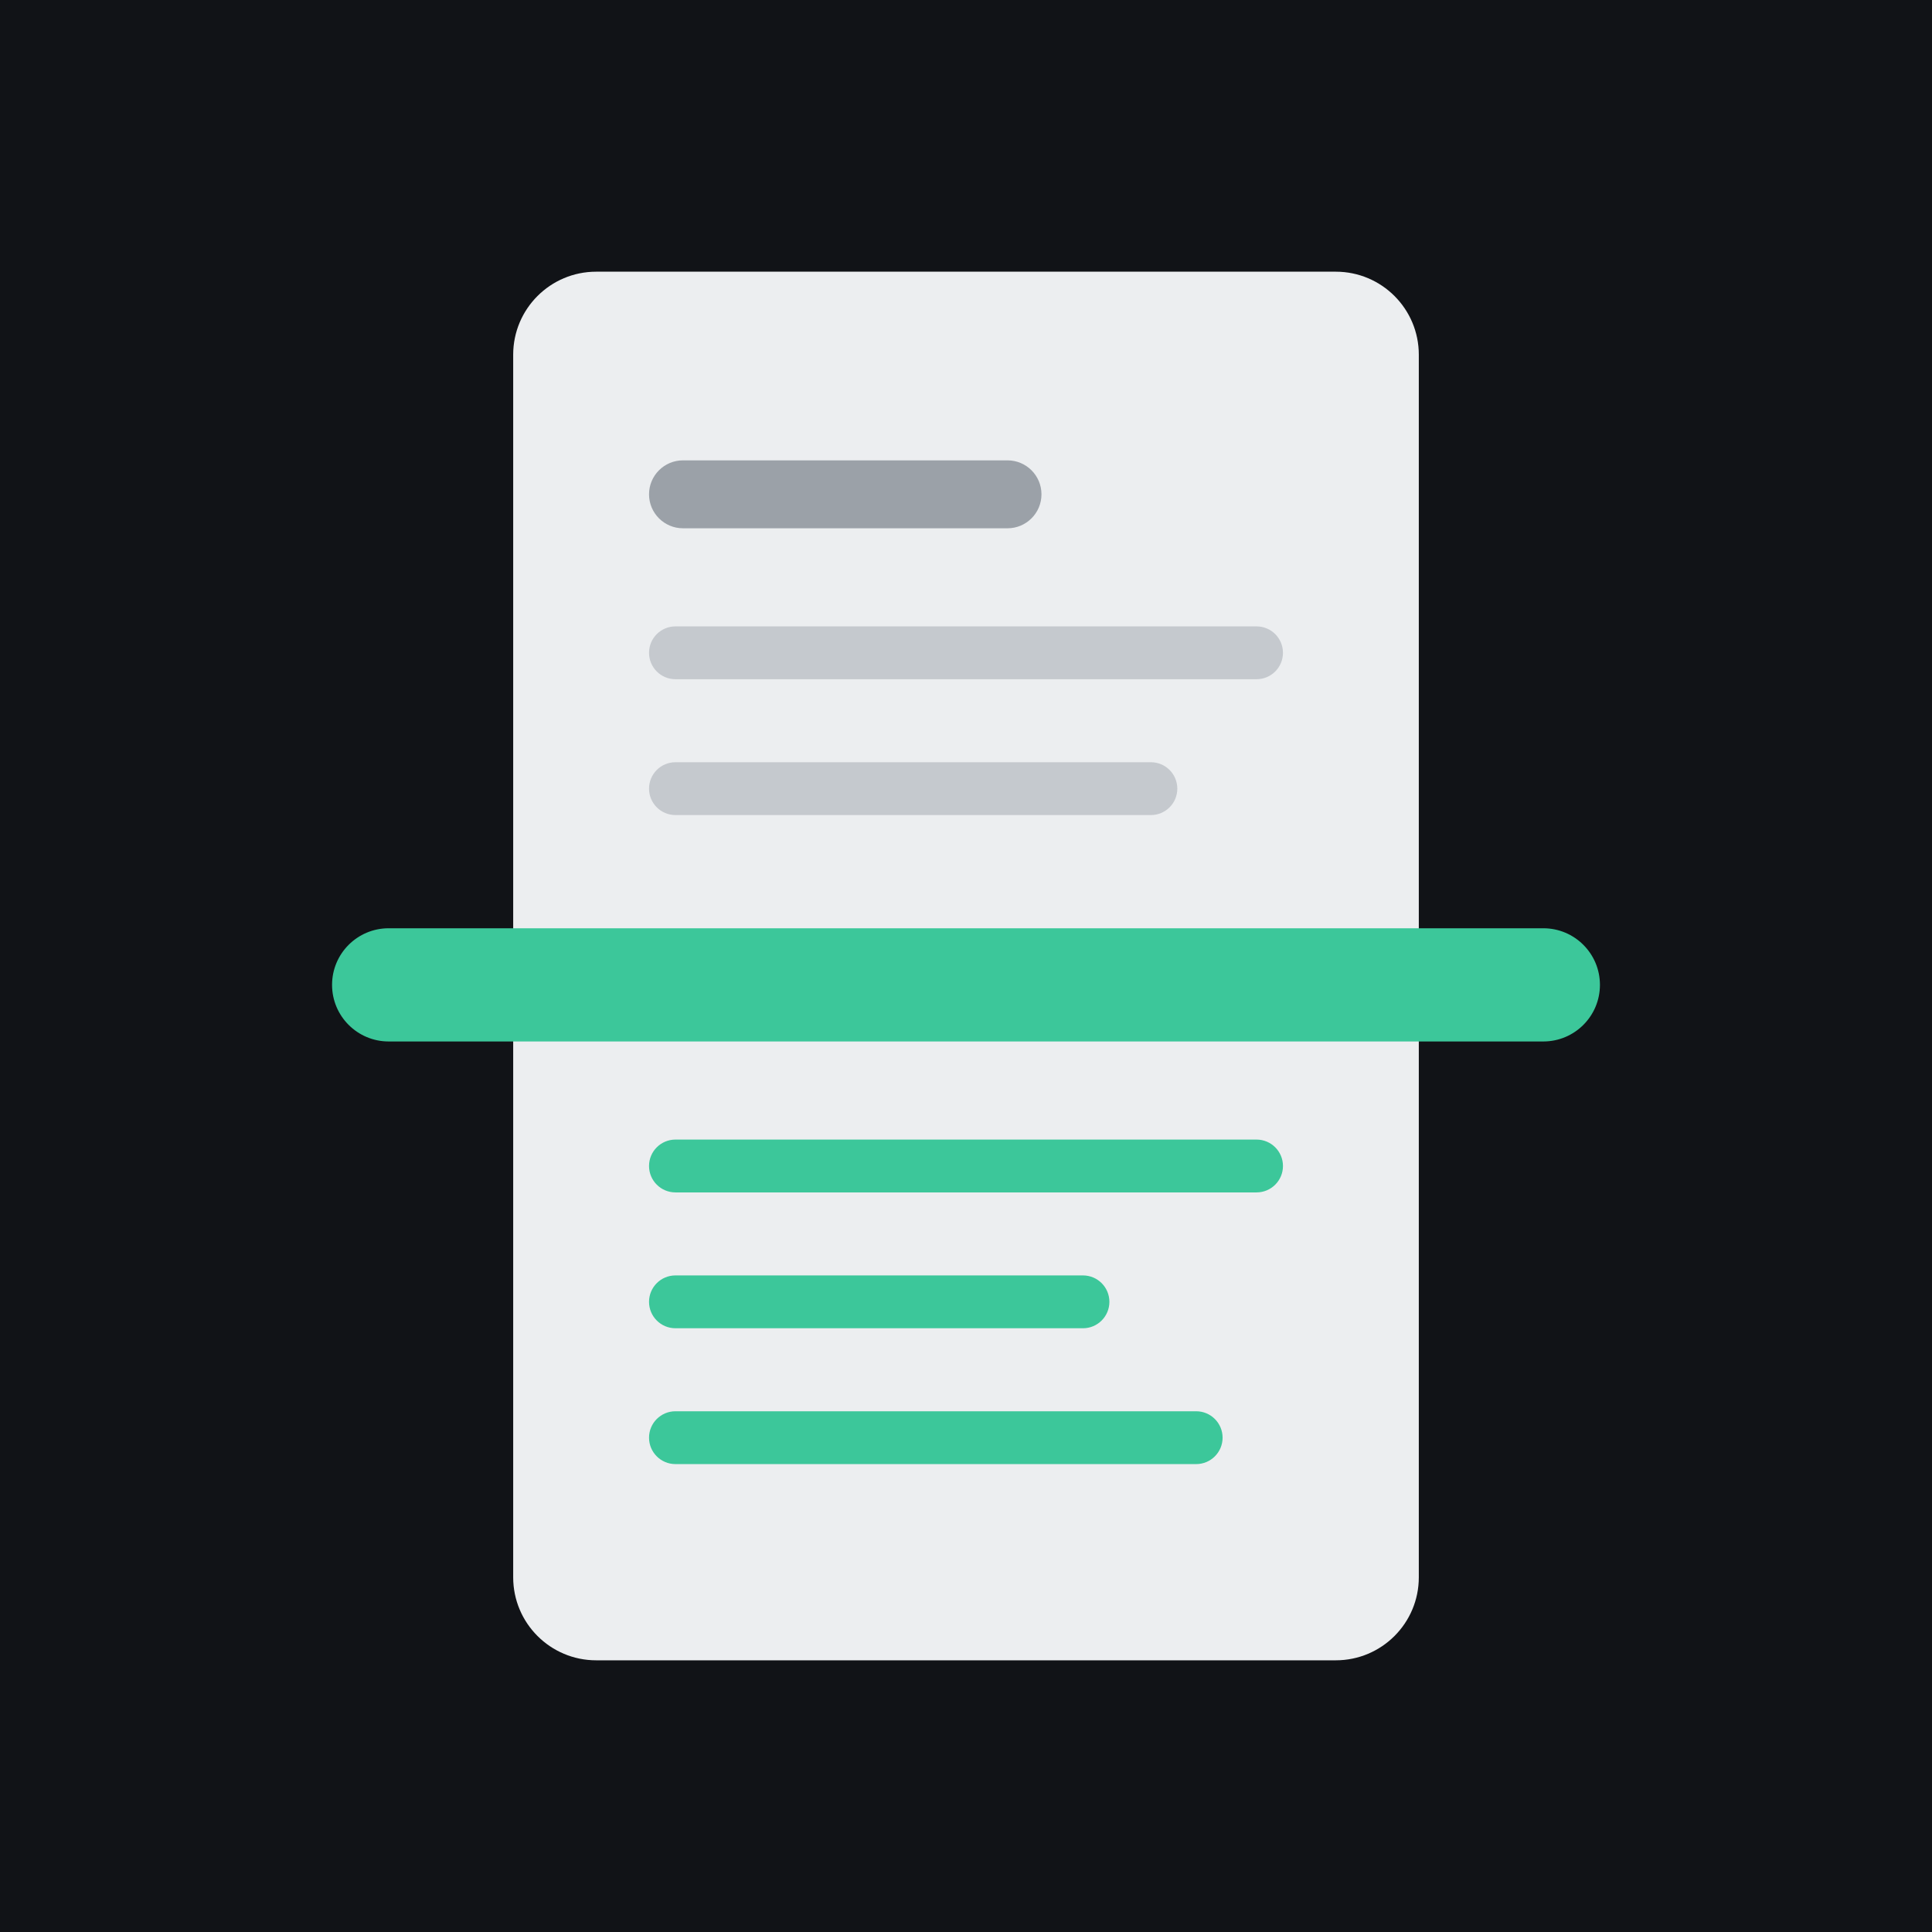
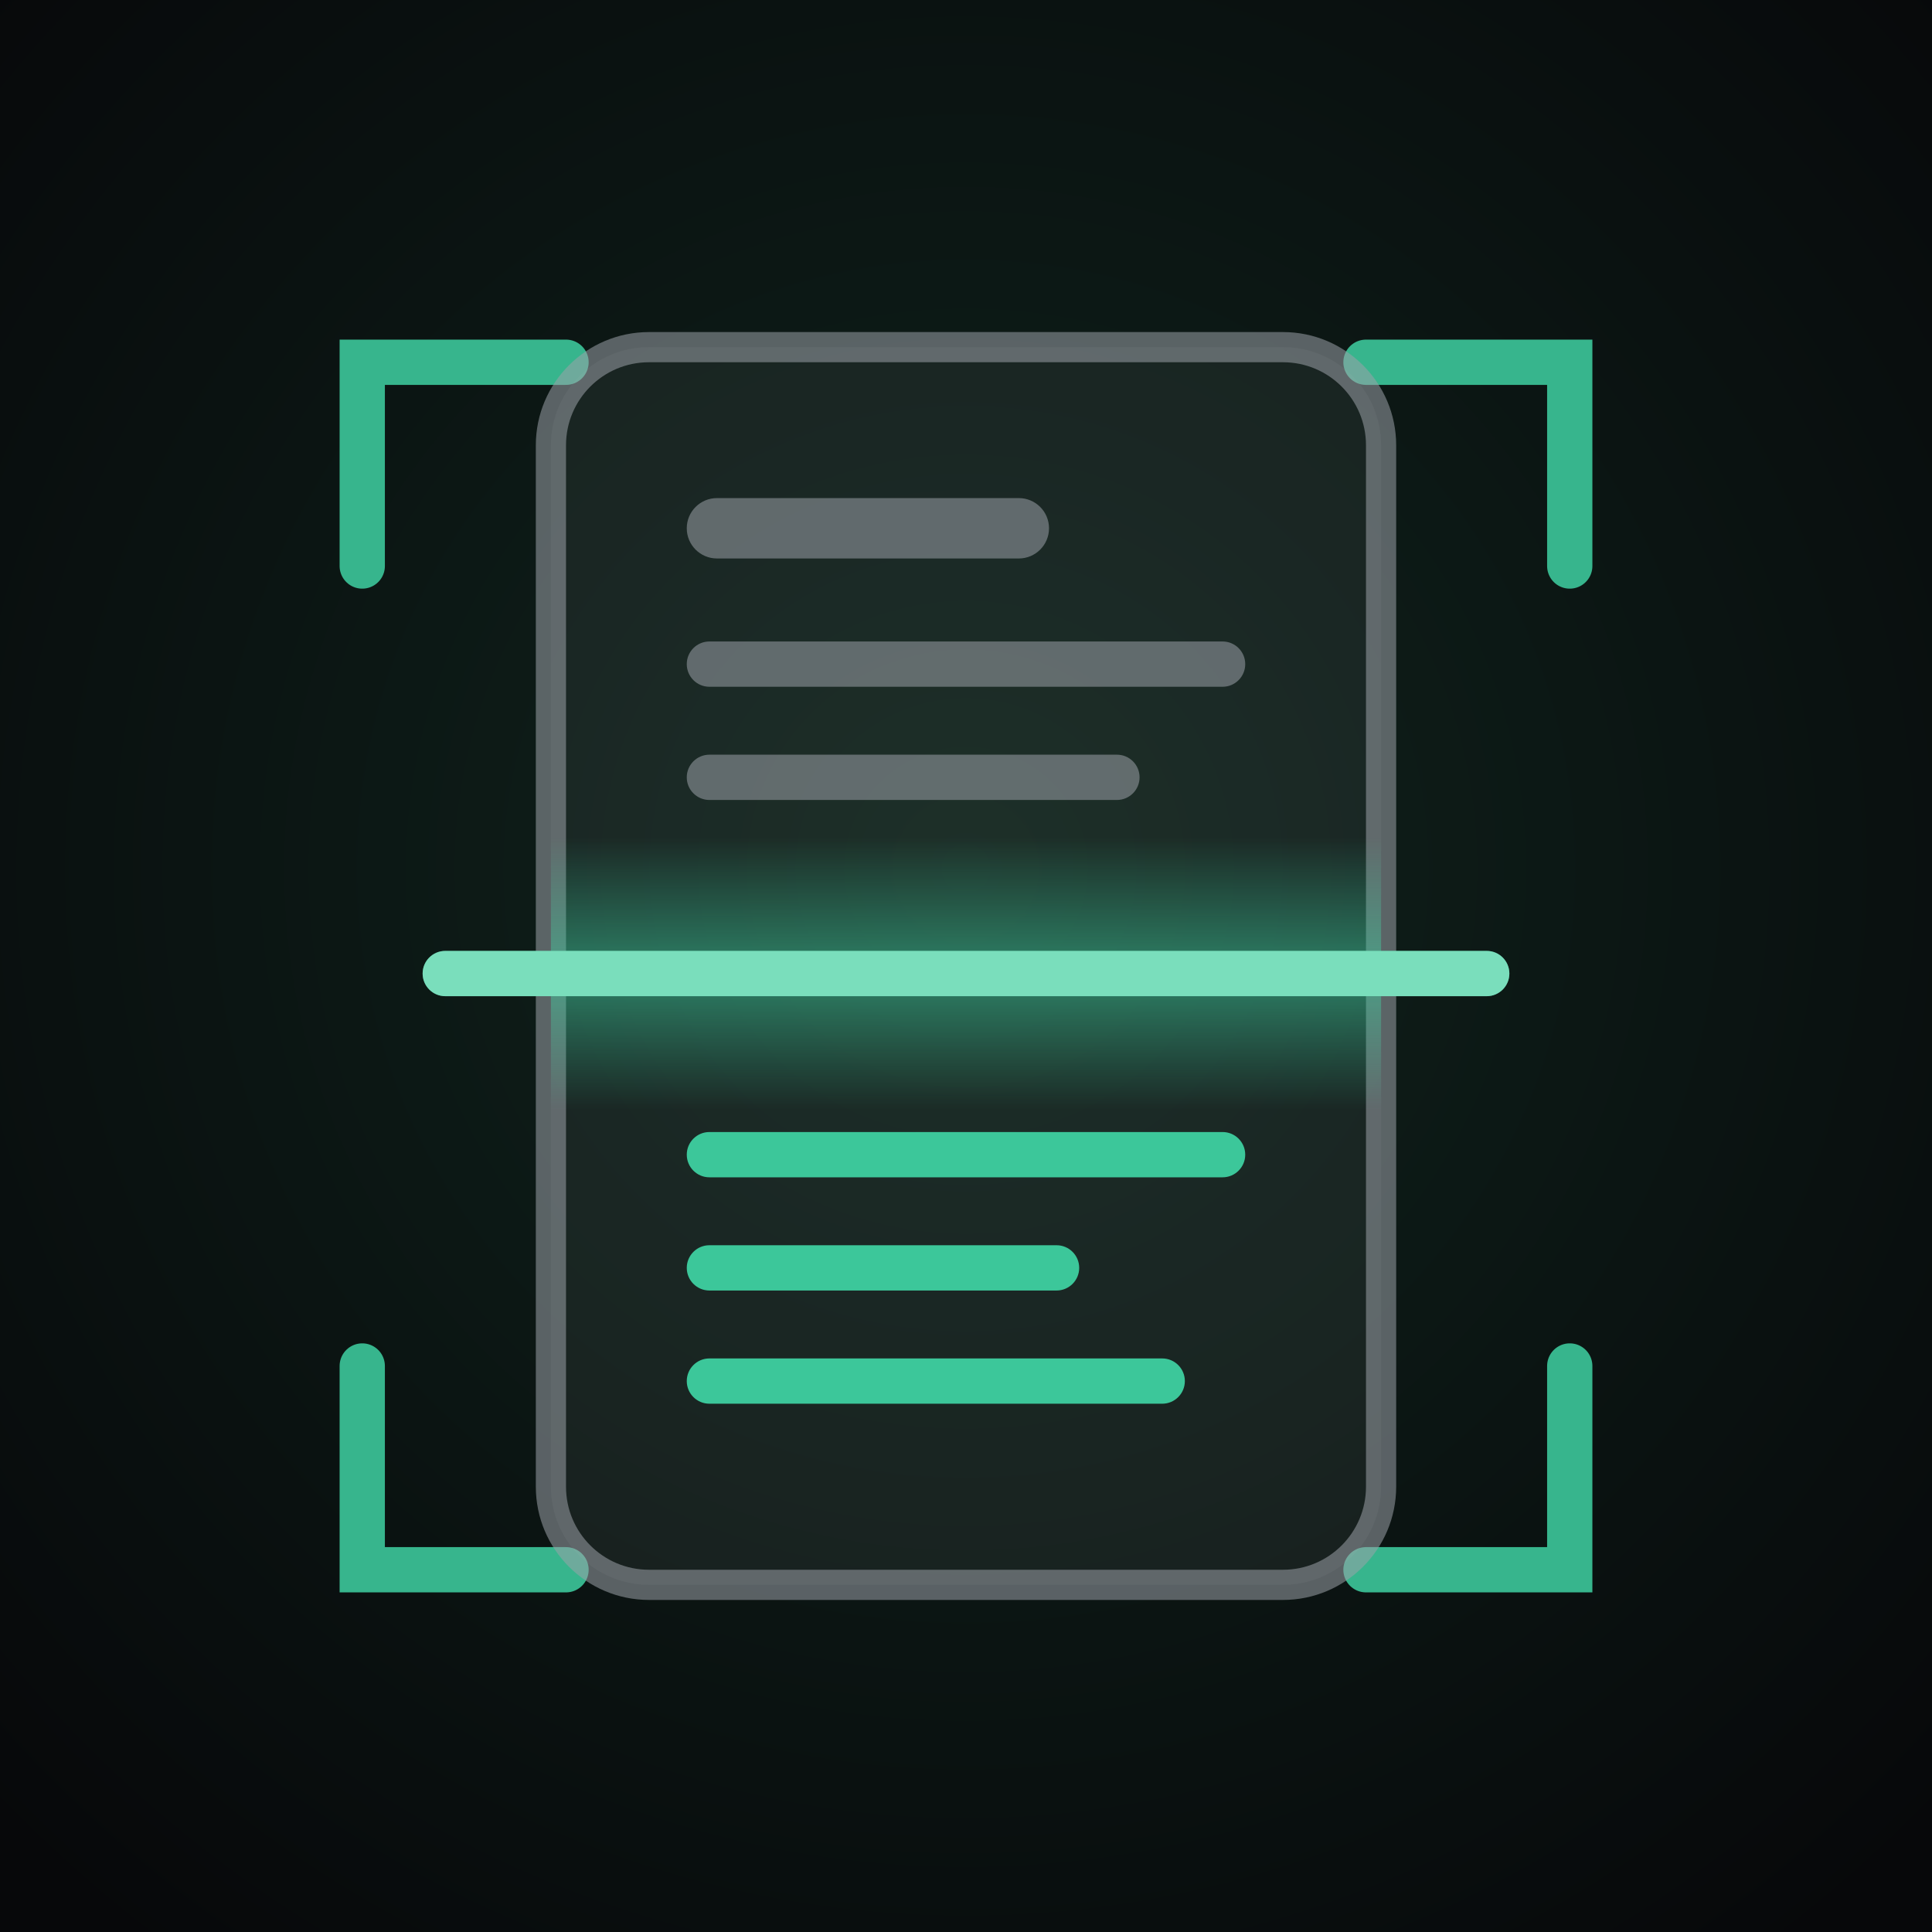
<svg xmlns="http://www.w3.org/2000/svg" viewBox="0 0 512 512" width="512" height="512">
-   <rect width="512" height="512" fill="#111317" />
-   <rect x="136" y="72" width="240" height="368" rx="22" fill="#ECEEF0" />
-   <rect x="172" y="122" width="104" height="18" rx="9" fill="#9BA1A8" />
-   <rect x="172" y="166" width="168" height="14" rx="7" fill="#C5C9CE" />
-   <rect x="172" y="202" width="140" height="14" rx="7" fill="#C5C9CE" />
-   <rect x="172" y="302" width="168" height="14" rx="7" fill="#3CC79A" />
-   <rect x="172" y="338" width="122" height="14" rx="7" fill="#3CC79A" />
-   <rect x="172" y="374" width="152" height="14" rx="7" fill="#3CC79A" />
-   <rect x="88" y="246" width="336" height="30" rx="15" fill="#3CC79A" />
+   <defs>
+     <radialGradient id="bg" cx="50%" cy="45%" r="70%">
+       <stop offset="0" stop-color="#10241D" />
+       <stop offset="1" stop-color="#07080A" />
+     </radialGradient>
+     <linearGradient id="scan" x1="0" y1="0" x2="0" y2="1">
+       <stop offset="0" stop-color="#3CC79A" stop-opacity="0" />
+       <stop offset=".5" stop-color="#3CC79A" stop-opacity=".55" />
+       <stop offset="1" stop-color="#3CC79A" stop-opacity="0" />
+     </linearGradient>
+     <clipPath id="stub">
+       <rect x="146" y="92" width="220" height="328" rx="26" />
+     </clipPath>
+   </defs>
+   <rect width="512" height="512" fill="url(#bg)" />
+   <g fill="none" stroke="#3CC79A" stroke-width="12" stroke-linecap="round" opacity=".9">
+     <path d="M96 150V96h54M416 150V96h-54M96 362v54h54M416 362v54h-54" />
+   </g>
+   <rect x="146" y="92" width="220" height="328" rx="26" fill="#ECEEF0" fill-opacity=".06" stroke="#9BA1A8" stroke-opacity=".55" stroke-width="8" />
+   <g clip-path="url(#stub)">
+     <g fill="#9BA1A8" opacity=".55">
+       <rect x="182" y="132" width="96" height="16" rx="8" />
+       <rect x="182" y="170" width="148" height="12" rx="6" />
+       <rect x="182" y="200" width="120" height="12" rx="6" />
+     </g>
+     <rect x="120" y="222" width="272" height="72" fill="url(#scan)" />
+     <g fill="#3CC79A">
+       <rect x="182" y="300" width="148" height="12" rx="6" />
+       <rect x="182" y="330" width="104" height="12" rx="6" />
+       <rect x="182" y="360" width="132" height="12" rx="6" />
+     </g>
+   </g>
+   <rect x="112" y="252" width="288" height="12" rx="6" fill="#3CC79A" />
+   <rect x="112" y="252" width="288" height="12" rx="6" fill="#B8F5DE" opacity=".5" />
</svg>
